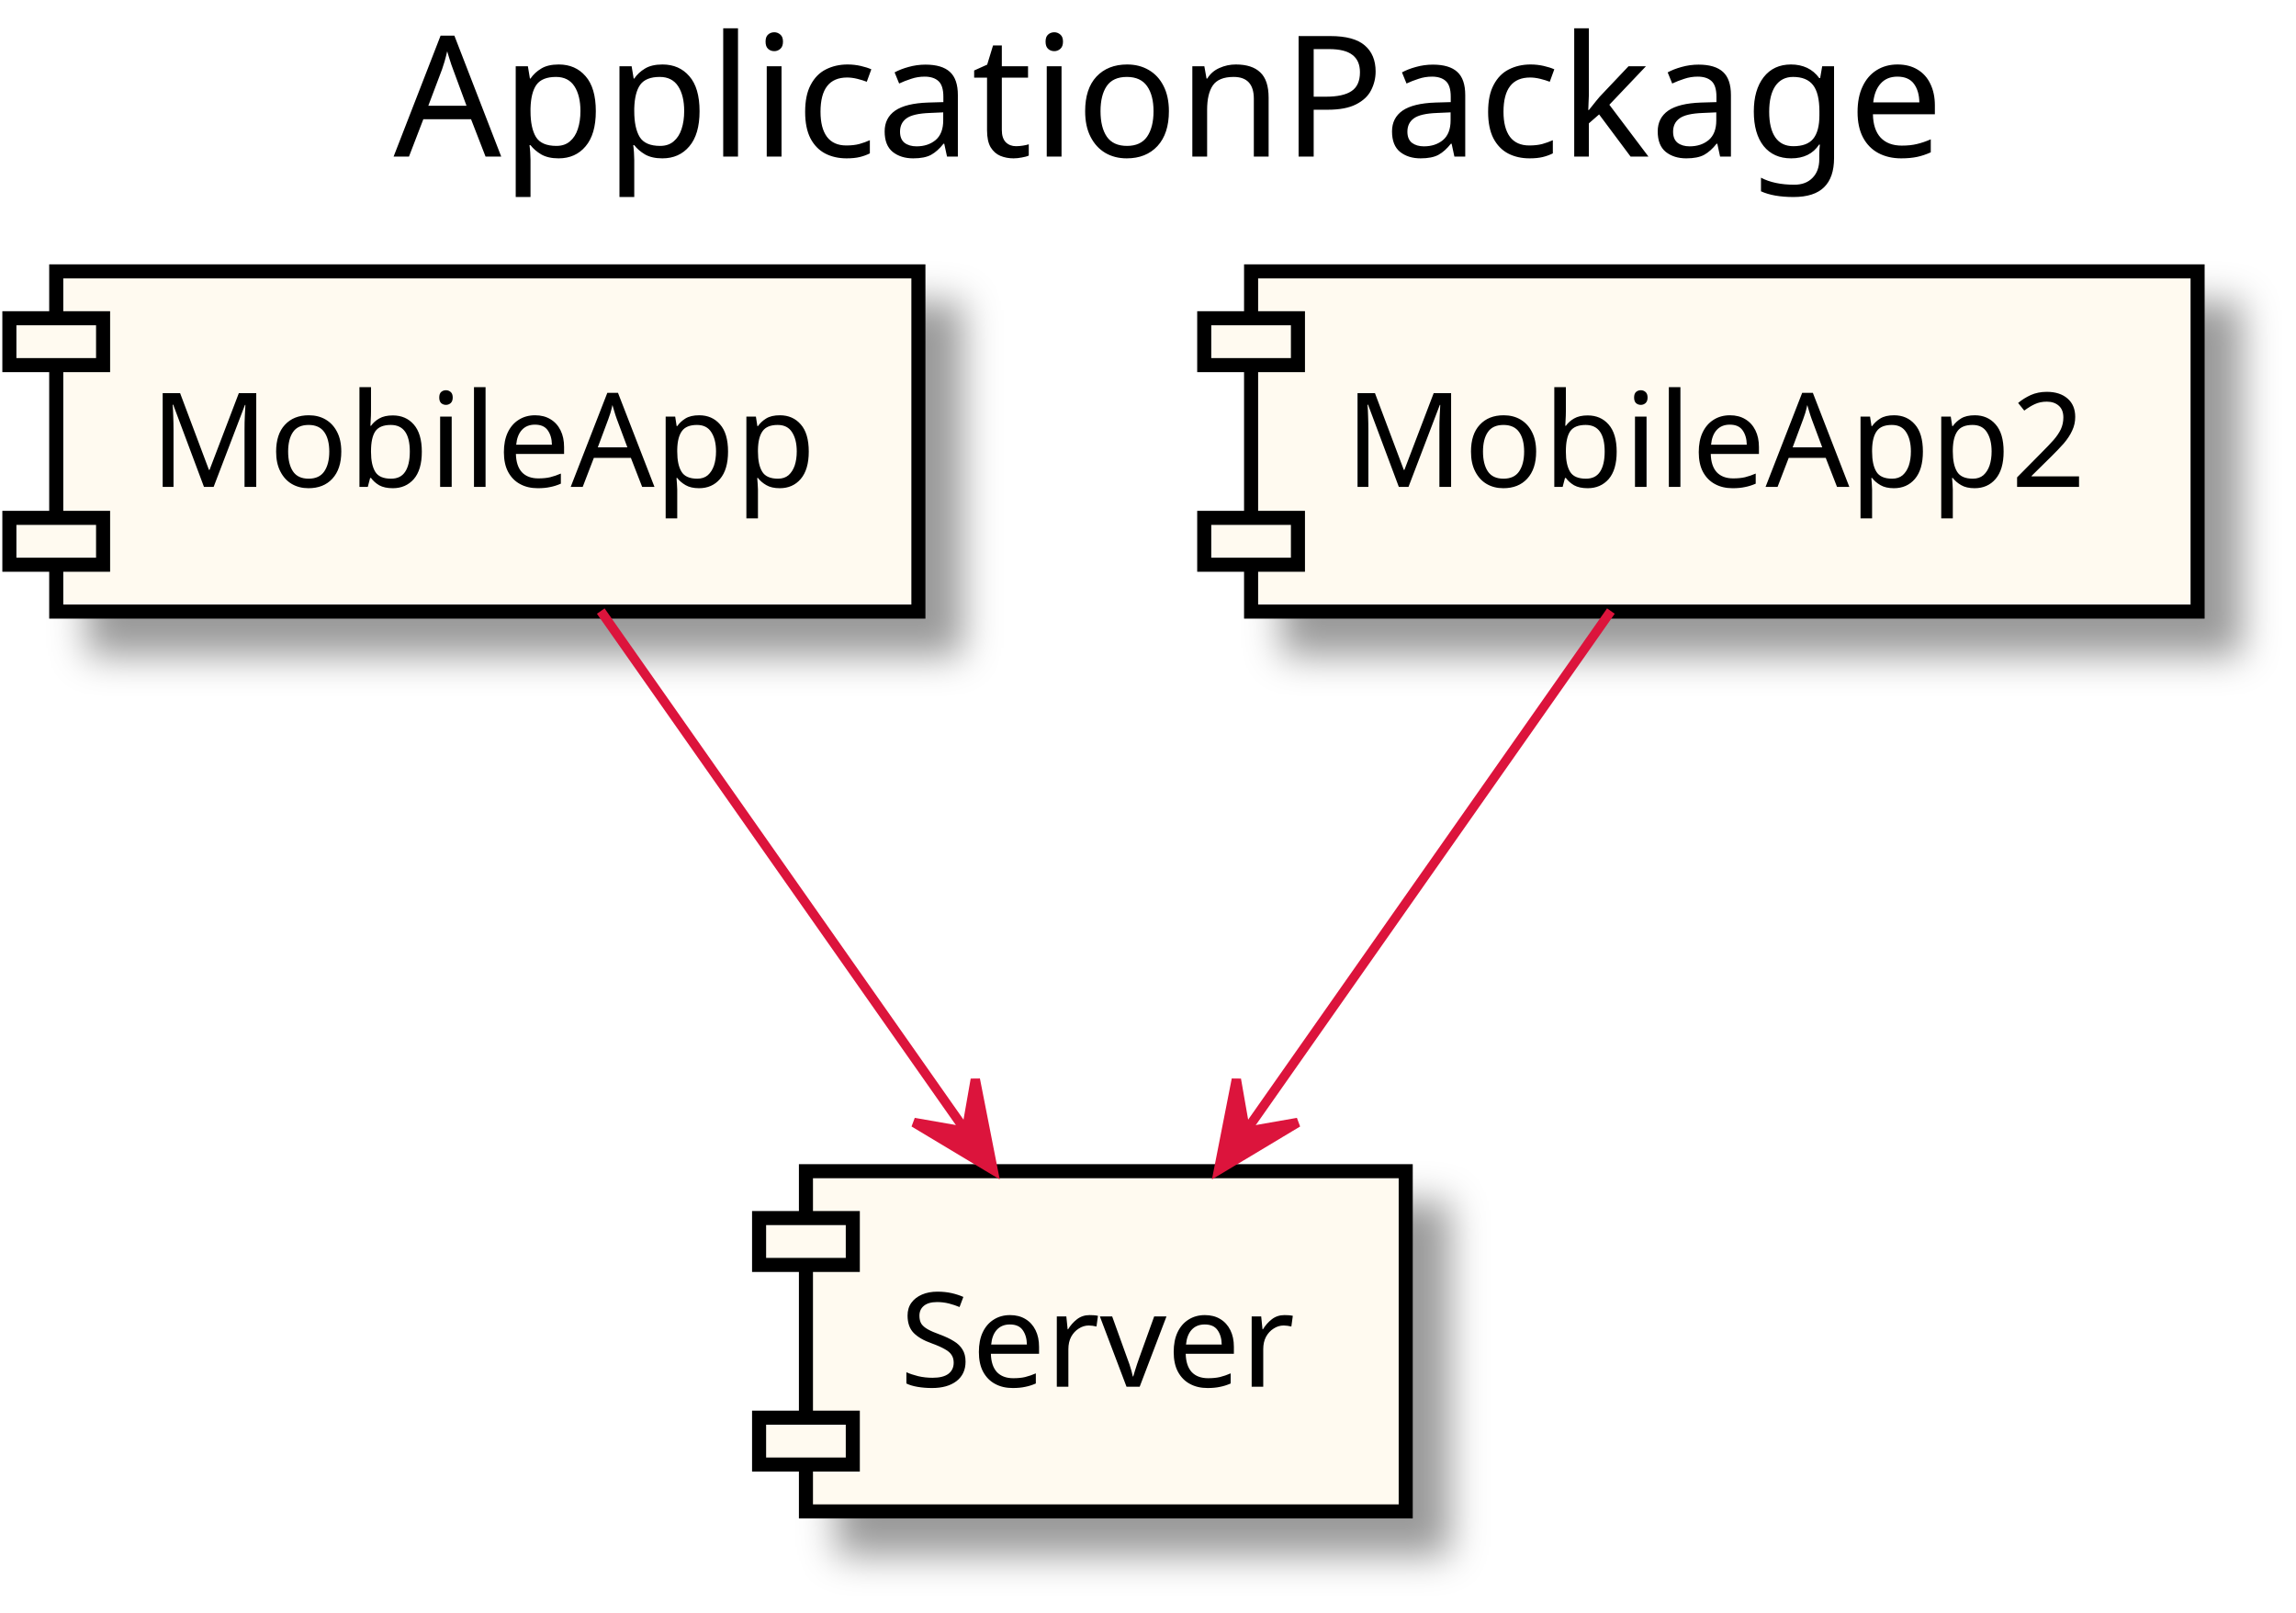
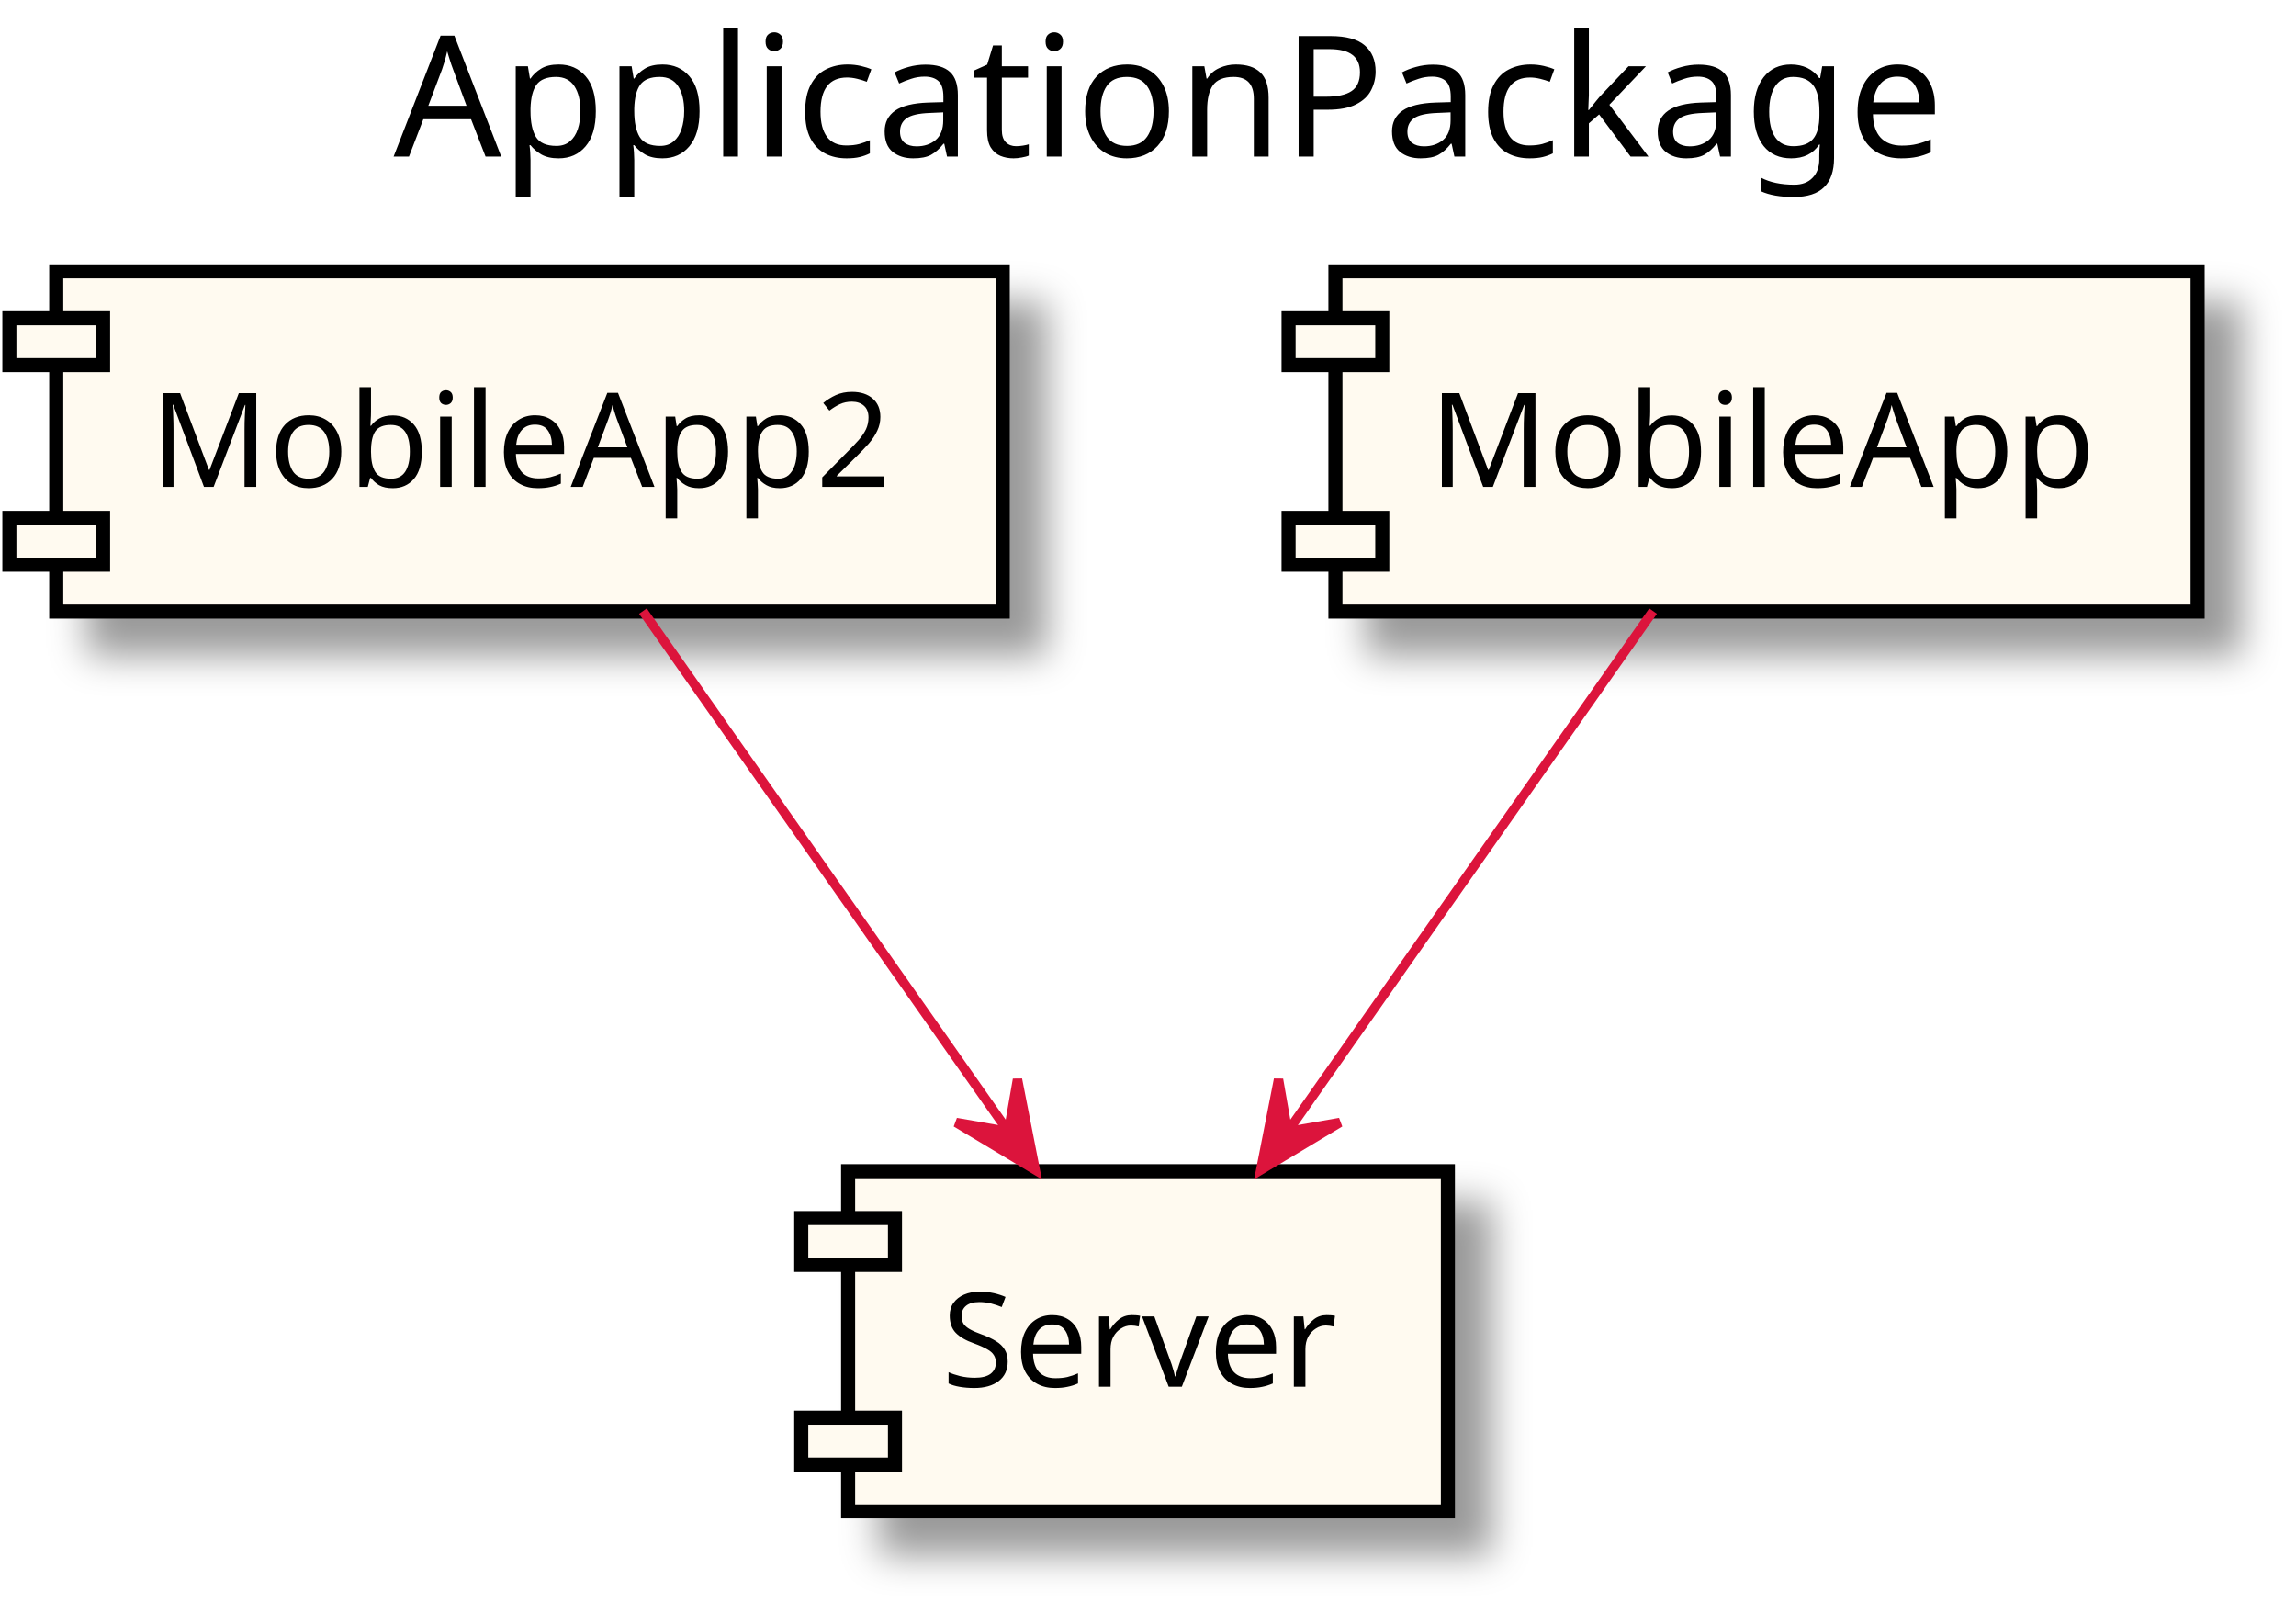
<svg xmlns="http://www.w3.org/2000/svg" contentScriptType="application/ecmascript" contentStyleType="text/css" height="172px" preserveAspectRatio="none" style="width:245px;height:172px;" version="1.1" viewBox="0 0 245 172" width="245px" zoomAndPan="magnify">
  <defs>
-     <filter height="300%" id="fxyseq1370ypt" width="300%" x="-1" y="-1">
+     <filter height="300%" id="f18xrth5joaidx" width="300%" x="-1" y="-1">
      <feGaussianBlur result="blurOut" stdDeviation="2.0" />
      <feColorMatrix in="blurOut" result="blurOut2" type="matrix" values="0 0 0 0 0 0 0 0 0 0 0 0 0 0 0 0 0 0 .4 0" />
      <feOffset dx="4.0" dy="4.0" in="blurOut2" result="blurOut3" />
      <feBlend in="SourceGraphic" in2="blurOut3" mode="normal" />
    </filter>
  </defs>
  <g>
    <text fill="#000000" font-family="sans-serif" font-size="18" lengthAdjust="spacingAndGlyphs" textLength="169" x="42" y="16.708">ApplicationPackage</text>
-     <rect fill="#FFFAF0" filter="url(#fxyseq1370ypt)" height="36.297" style="stroke: #000000; stroke-width: 1.5;" width="92" x="6" y="28.953" />
+     <rect fill="#FFFAF0" filter="url(#f18xrth5joaidx)" height="36.297" style="stroke: #000000; stroke-width: 1.5;" width="101" x="6" y="28.953" />
    <rect fill="#FFFAF0" height="5" style="stroke: #000000; stroke-width: 1.5;" width="10" x="1" y="33.953" />
    <rect fill="#FFFAF0" height="5" style="stroke: #000000; stroke-width: 1.5;" width="10" x="1" y="55.25" />
-     <text fill="#000000" font-family="sans-serif" font-size="14" lengthAdjust="spacingAndGlyphs" textLength="72" x="16" y="51.948">MobileApp</text>
-     <rect fill="#FFFAF0" filter="url(#fxyseq1370ypt)" height="36.297" style="stroke: #000000; stroke-width: 1.5;" width="64" x="86" y="124.953" />
-     <rect fill="#FFFAF0" height="5" style="stroke: #000000; stroke-width: 1.5;" width="10" x="81" y="129.953" />
-     <rect fill="#FFFAF0" height="5" style="stroke: #000000; stroke-width: 1.5;" width="10" x="81" y="151.25" />
-     <text fill="#000000" font-family="sans-serif" font-size="14" lengthAdjust="spacingAndGlyphs" textLength="44" x="96" y="147.948">Server</text>
-     <rect fill="#FFFAF0" filter="url(#fxyseq1370ypt)" height="36.297" style="stroke: #000000; stroke-width: 1.5;" width="101" x="133.5" y="28.953" />
-     <rect fill="#FFFAF0" height="5" style="stroke: #000000; stroke-width: 1.5;" width="10" x="128.5" y="33.953" />
-     <rect fill="#FFFAF0" height="5" style="stroke: #000000; stroke-width: 1.5;" width="10" x="128.5" y="55.25" />
-     <text fill="#000000" font-family="sans-serif" font-size="14" lengthAdjust="spacingAndGlyphs" textLength="81" x="143.5" y="51.948">MobileApp2</text>
-     <path d="M64.105,65.194 C75.084,80.83 91.303,103.93 103.079,120.702 " fill="none" id="_0-&gt;_1" style="stroke: #DC143C; stroke-width: 1.0;" />
-     <polygon fill="#DC143C" points="105.971,124.821,104.073,115.157,103.098,120.729,97.526,119.754,105.971,124.821" style="stroke: #DC143C; stroke-width: 1.0;" />
-     <path d="M171.895,65.194 C160.916,80.83 144.697,103.93 132.921,120.702 " fill="none" id="_2-&gt;_1" style="stroke: #DC143C; stroke-width: 1.0;" />
-     <polygon fill="#DC143C" points="130.029,124.821,138.475,119.755,132.902,120.73,131.928,115.157,130.029,124.821" style="stroke: #DC143C; stroke-width: 1.0;" />
+     <text fill="#000000" font-family="sans-serif" font-size="14" lengthAdjust="spacingAndGlyphs" textLength="81" x="16" y="51.948">MobileApp2</text>
+     <rect fill="#FFFAF0" filter="url(#f18xrth5joaidx)" height="36.297" style="stroke: #000000; stroke-width: 1.5;" width="64" x="90.5" y="124.953" />
+     <rect fill="#FFFAF0" height="5" style="stroke: #000000; stroke-width: 1.5;" width="10" x="85.5" y="129.953" />
+     <rect fill="#FFFAF0" height="5" style="stroke: #000000; stroke-width: 1.5;" width="10" x="85.5" y="151.25" />
+     <text fill="#000000" font-family="sans-serif" font-size="14" lengthAdjust="spacingAndGlyphs" textLength="44" x="100.5" y="147.948">Server</text>
+     <rect fill="#FFFAF0" filter="url(#f18xrth5joaidx)" height="36.297" style="stroke: #000000; stroke-width: 1.5;" width="92" x="142.5" y="28.953" />
+     <rect fill="#FFFAF0" height="5" style="stroke: #000000; stroke-width: 1.5;" width="10" x="137.5" y="33.953" />
+     <rect fill="#FFFAF0" height="5" style="stroke: #000000; stroke-width: 1.5;" width="10" x="137.5" y="55.25" />
+     <text fill="#000000" font-family="sans-serif" font-size="14" lengthAdjust="spacingAndGlyphs" textLength="72" x="152.5" y="51.948">MobileApp</text>
+     <path d="M68.605,65.194 C79.584,80.83 95.803,103.93 107.579,120.702 " fill="none" id="_0-&gt;_1" style="stroke: #DC143C; stroke-width: 1.0;" />
+     <polygon fill="#DC143C" points="110.471,124.821,108.572,115.157,107.598,120.73,102.025,119.755,110.471,124.821" style="stroke: #DC143C; stroke-width: 1.0;" />
+     <path d="M176.395,65.194 C165.416,80.83 149.197,103.93 137.421,120.702 " fill="none" id="_2-&gt;_1" style="stroke: #DC143C; stroke-width: 1.0;" />
+     <polygon fill="#DC143C" points="134.529,124.821,142.975,119.755,137.402,120.73,136.428,115.157,134.529,124.821" style="stroke: #DC143C; stroke-width: 1.0;" />
  </g>
</svg>
